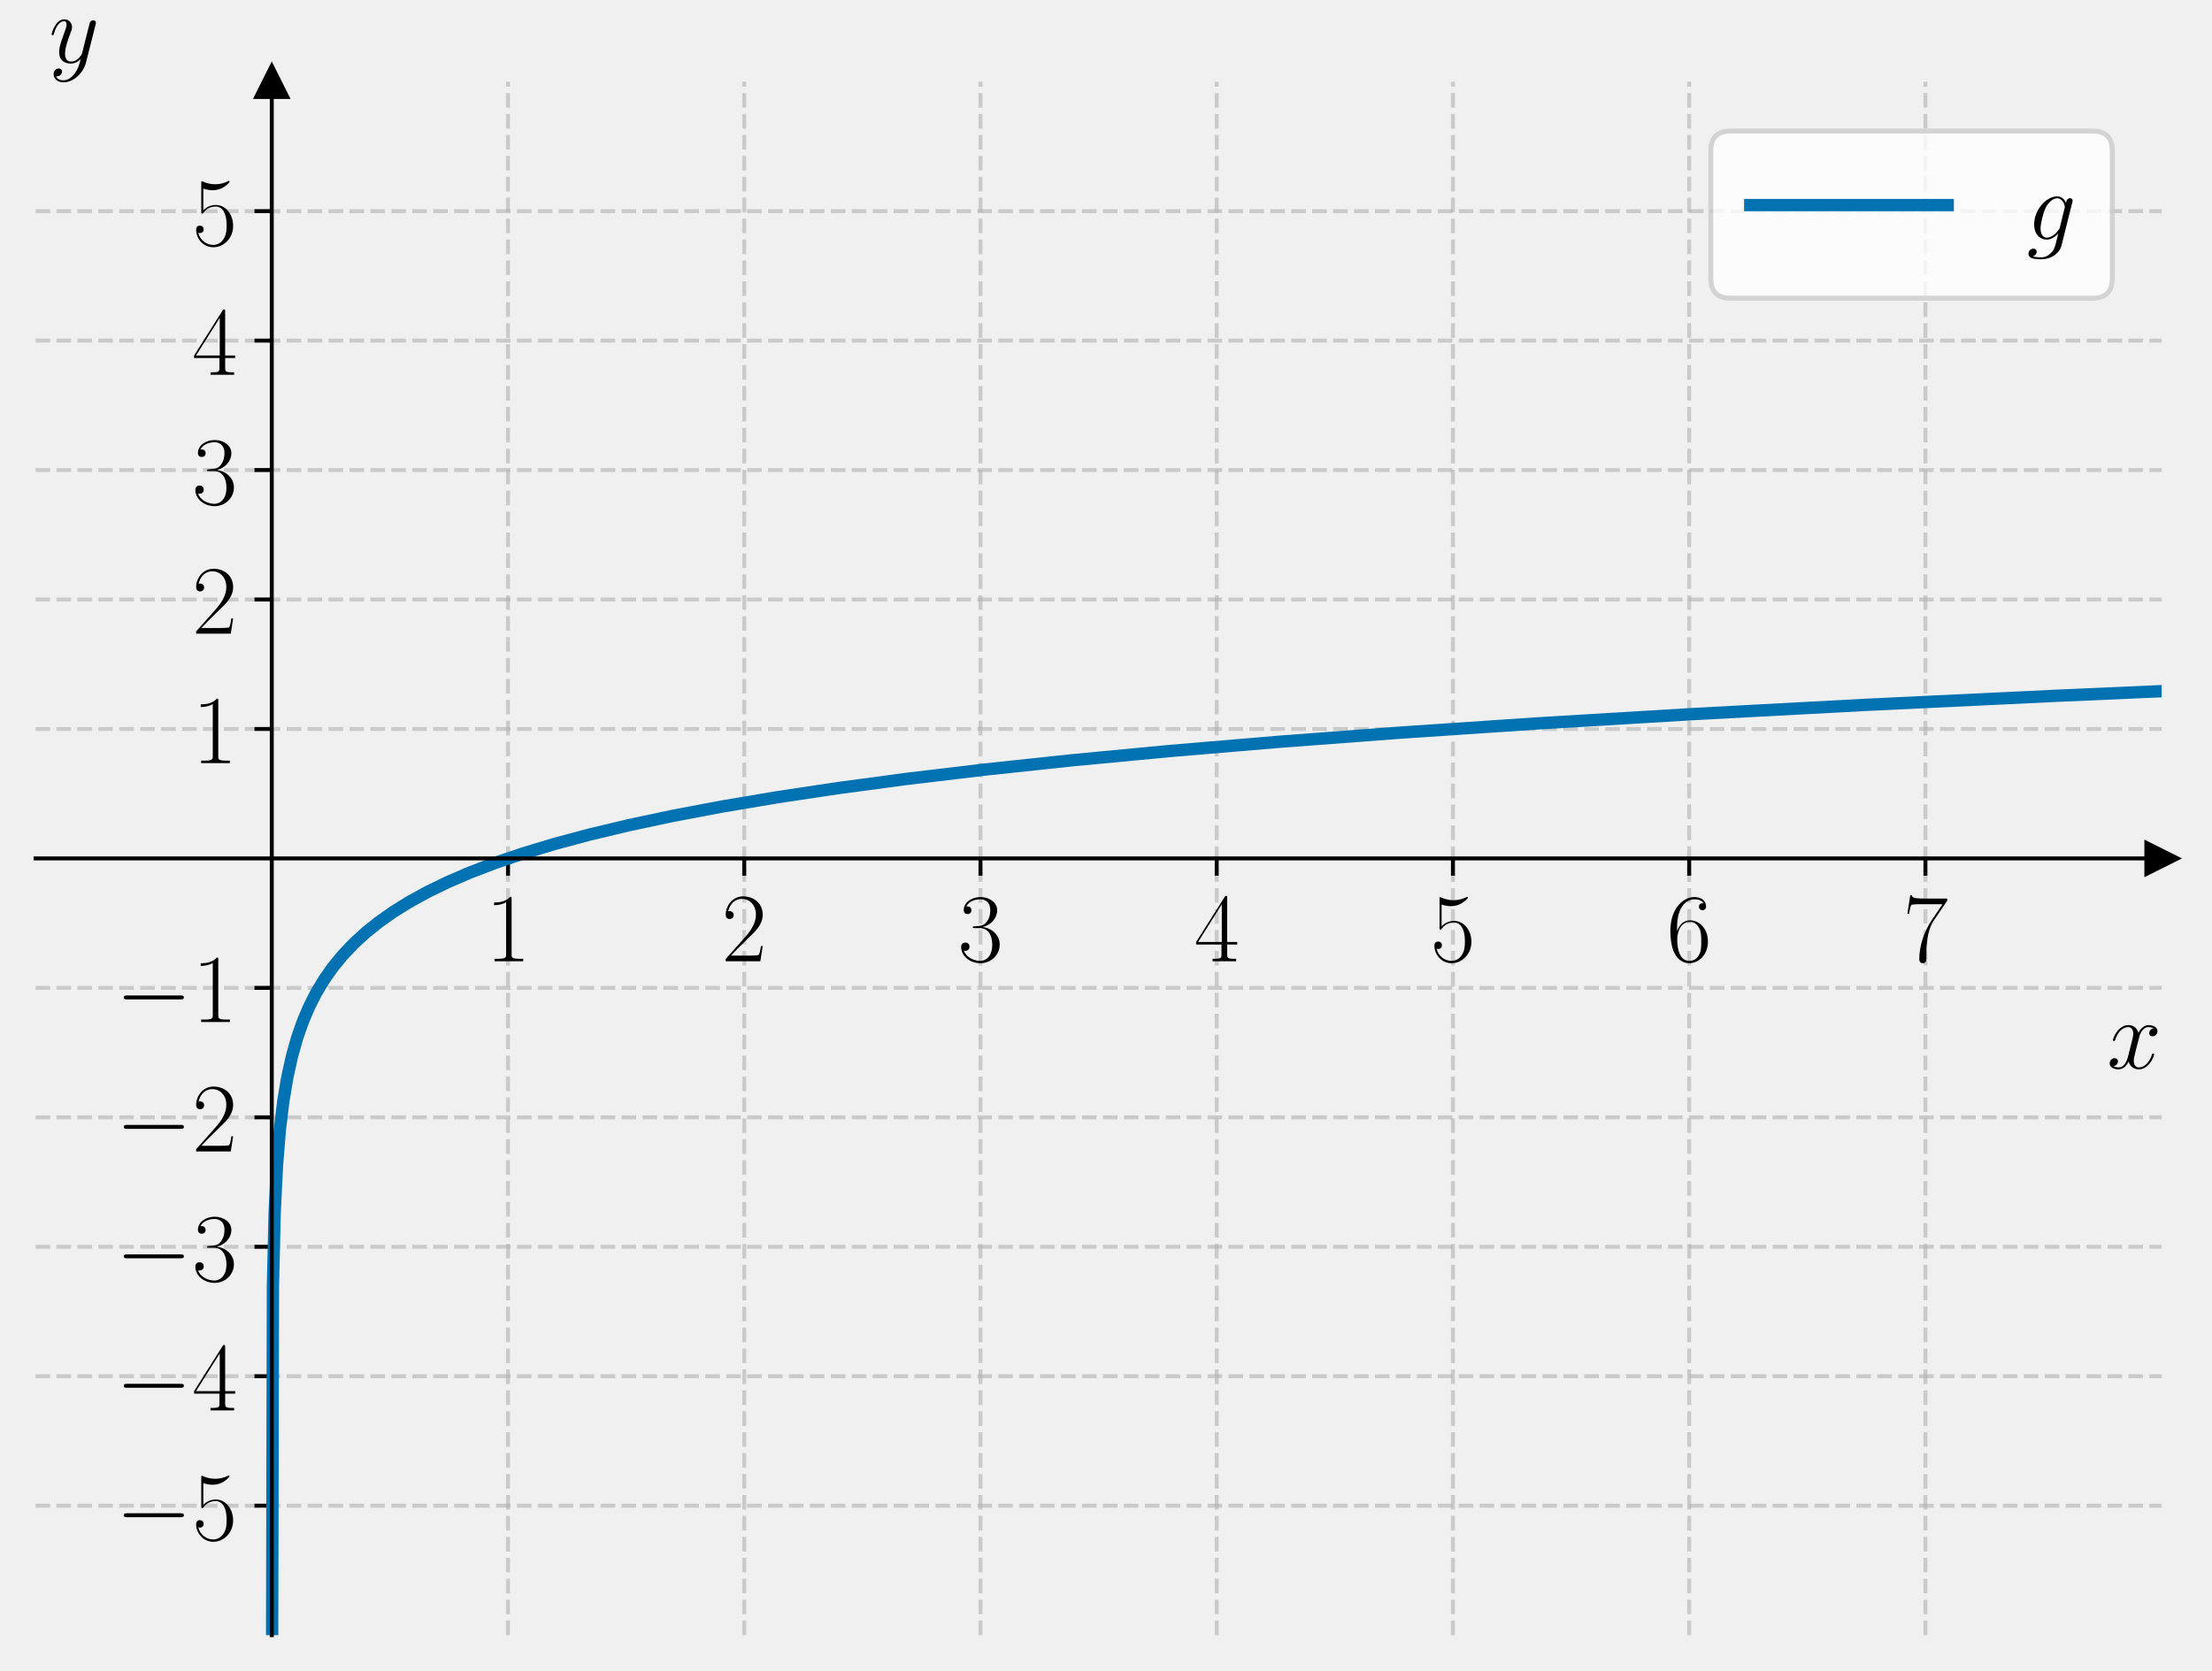
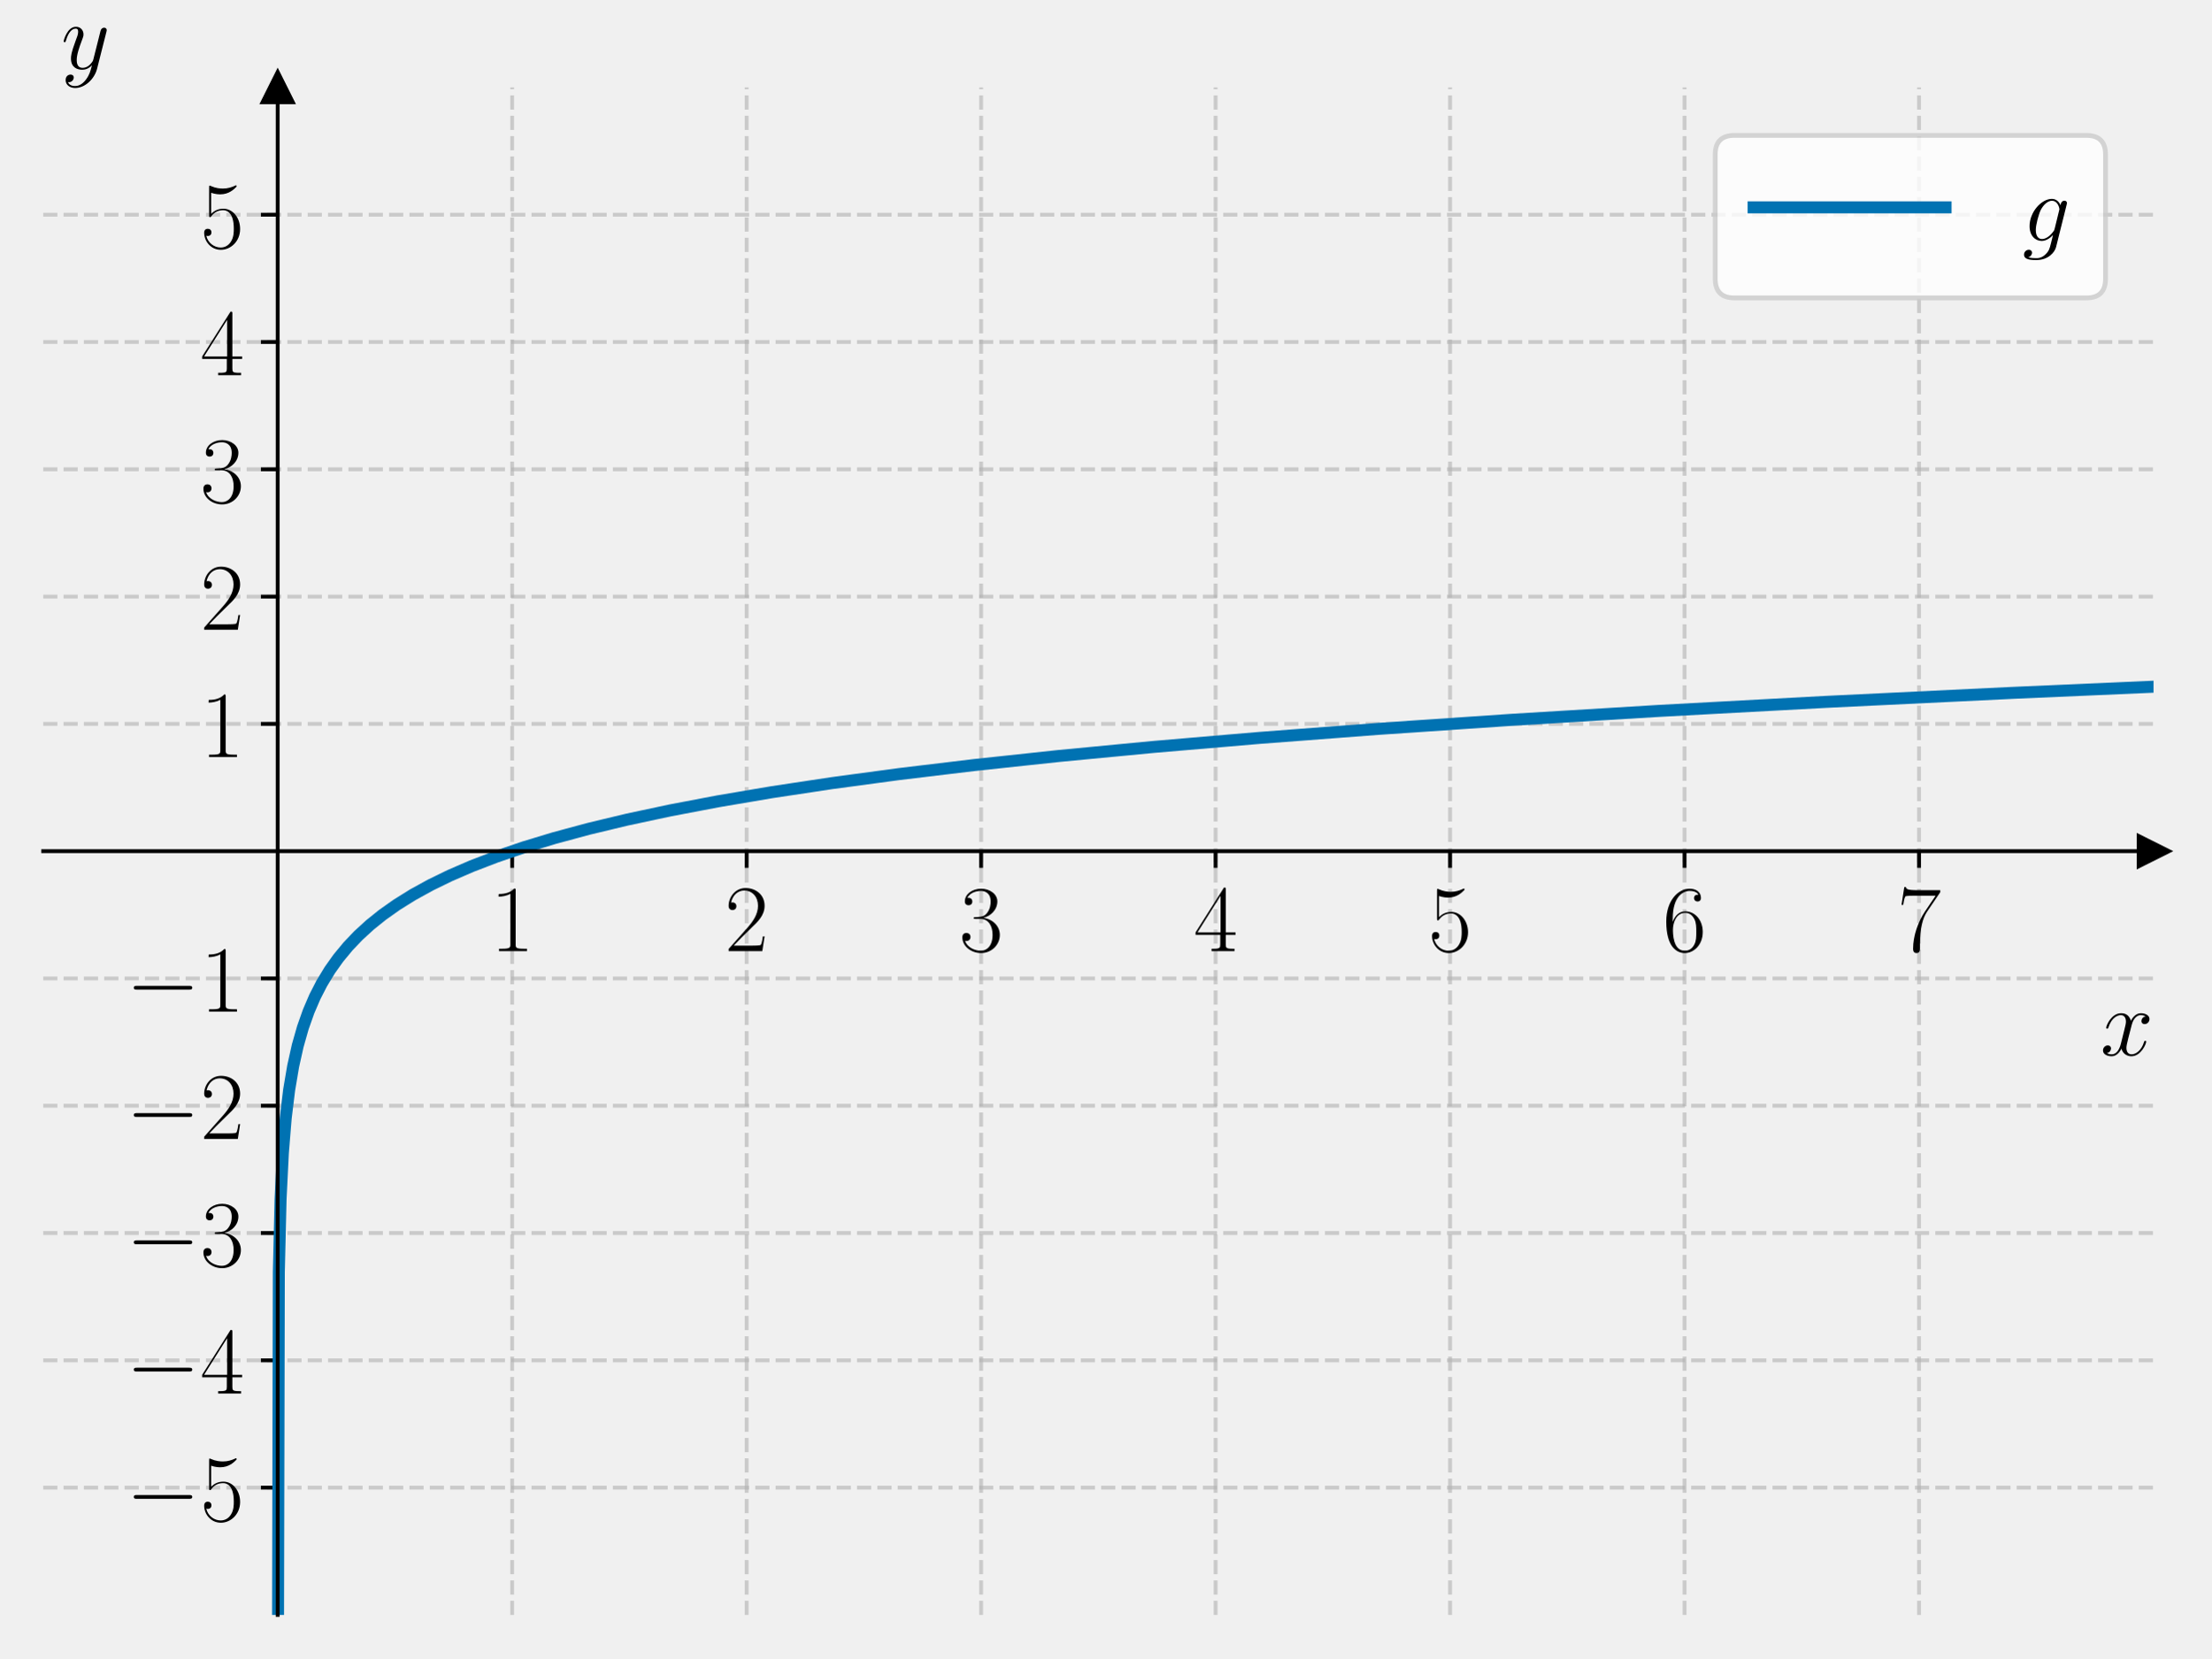
- <svg xmlns="http://www.w3.org/2000/svg" xmlns:xlink="http://www.w3.org/1999/xlink" width="448.132pt" height="338.54pt" viewBox="0 0 448.132 338.54" version="1.1">
+ <svg xmlns="http://www.w3.org/2000/svg" xmlns:xlink="http://www.w3.org/1999/xlink" width="460.8pt" height="345.6pt" viewBox="0 0 460.8 345.6" version="1.1">
  <defs>
    <style type="text/css">*{stroke-linejoin: round; stroke-linecap: butt}</style>
  </defs>
  <g id="figure_1">
    <g id="patch_1">
-       <path d="M 0 338.54  L 448.132 338.54  L 448.132 0  L 0 0  L 0 338.54  z " style="fill: none" />
+       <path d="M 0 345.6  L 460.8 345.6  L 460.8 0  L 0 0  L 0 345.6  z " style="fill: none" />
    </g>
    <g id="axes_1">
      <g id="patch_2">
-         <path d="M 7.2 331.34  L 437.932 331.34  L 437.932 16.556  L 7.2 16.556  L 7.2 331.34  z " style="fill: none" />
+         <path d="M 9 336.6  L 448.8 336.6  L 448.8 18.216  L 9 18.216  L 9 336.6  z " style="fill: none" />
      </g>
      <g id="matplotlib.axis_1">
        <g id="xtick_1">
          <g id="line2d_1">
-             <path d="M 102.918 331.34  L 102.918 16.556  " clip-path="url(#pd062d883ab)" style="fill: none; stroke-dasharray: 2.96,1.28; stroke-dashoffset: 0; stroke: #b0b0b0; stroke-opacity: 0.6; stroke-width: 0.8" />
+             <path d="M 106.733 336.6  L 106.733 18.216  " clip-path="url(#p16054995ce)" style="fill: none; stroke-dasharray: 2.96,1.28; stroke-dashoffset: 0; stroke: #b0b0b0; stroke-opacity: 0.6; stroke-width: 0.8" />
          </g>
          <g id="line2d_2">
            <defs>
-               <path id="m554f3aaf42" d="M 0 0  L 0 3.5  " style="stroke: #000000; stroke-width: 0.8" />
-             </defs>
-             <g>
-               <use xlink:href="#m554f3aaf42" x="102.918" y="173.948" style="stroke: #000000; stroke-width: 0.8" />
+               <path id="m10403842d9" d="M 0 0  L 0 3.5  " style="stroke: #000000; stroke-width: 0.8" />
+             </defs>
+             <g>
+               <use xlink:href="#m10403842d9" x="106.733" y="177.408" style="stroke: #000000; stroke-width: 0.8" />
            </g>
          </g>
          <g id="text_1">
-             <g transform="translate(98.34908 194.7852) scale(0.2 -0.2)">
+             <g transform="translate(102.1643 198.2452) scale(0.2 -0.2)">
              <defs>
                <path id="CMR17-31" d="M 1702 4058  C 1702 4192 1696 4192 1606 4192  C 1357 3916 979 3827 621 3827  C 602 3827 570 3827 563 3808  C 557 3795 557 3782 557 3648  C 755 3648 1088 3686 1344 3839  L 1344 461  C 1344 236 1331 160 781 160  L 589 160  L 589 0  C 896 0 1216 0 1523 0  C 1830 0 2150 0 2458 0  L 2458 160  L 2266 160  C 1715 160 1702 230 1702 458  L 1702 4058  z " transform="scale(0.015625)" />
              </defs>
              <use xlink:href="#CMR17-31" transform="scale(0.996264)" />
            </g>
          </g>
        </g>
        <g id="xtick_2">
          <g id="line2d_3">
-             <path d="M 150.777 331.34  L 150.777 16.556  " clip-path="url(#pd062d883ab)" style="fill: none; stroke-dasharray: 2.96,1.28; stroke-dashoffset: 0; stroke: #b0b0b0; stroke-opacity: 0.6; stroke-width: 0.8" />
+             <path d="M 155.6 336.6  L 155.6 18.216  " clip-path="url(#p16054995ce)" style="fill: none; stroke-dasharray: 2.96,1.28; stroke-dashoffset: 0; stroke: #b0b0b0; stroke-opacity: 0.6; stroke-width: 0.8" />
          </g>
          <g id="line2d_4">
            <g>
-               <use xlink:href="#m554f3aaf42" x="150.777" y="173.948" style="stroke: #000000; stroke-width: 0.8" />
+               <use xlink:href="#m10403842d9" x="155.6" y="177.408" style="stroke: #000000; stroke-width: 0.8" />
            </g>
          </g>
          <g id="text_2">
-             <g transform="translate(146.2081 194.7852) scale(0.2 -0.2)">
+             <g transform="translate(151.031 198.2452) scale(0.2 -0.2)">
              <defs>
                <path id="CMR17-32" d="M 2669 989  L 2554 989  C 2490 536 2438 459 2413 420  C 2381 369 1920 369 1830 369  L 602 369  C 832 619 1280 1072 1824 1597  C 2214 1967 2669 2402 2669 3035  C 2669 3790 2067 4224 1395 4224  C 691 4224 262 3604 262 3030  C 262 2780 448 2748 525 2748  C 589 2748 781 2787 781 3010  C 781 3207 614 3264 525 3264  C 486 3264 448 3258 422 3245  C 544 3790 915 4058 1306 4058  C 1862 4058 2227 3617 2227 3035  C 2227 2479 1901 2000 1536 1584  L 262 146  L 262 0  L 2515 0  L 2669 989  z " transform="scale(0.015625)" />
              </defs>
              <use xlink:href="#CMR17-32" transform="scale(0.996264)" />
            </g>
          </g>
        </g>
        <g id="xtick_3">
          <g id="line2d_5">
-             <path d="M 198.636 331.34  L 198.636 16.556  " clip-path="url(#pd062d883ab)" style="fill: none; stroke-dasharray: 2.96,1.28; stroke-dashoffset: 0; stroke: #b0b0b0; stroke-opacity: 0.6; stroke-width: 0.8" />
+             <path d="M 204.467 336.6  L 204.467 18.216  " clip-path="url(#p16054995ce)" style="fill: none; stroke-dasharray: 2.96,1.28; stroke-dashoffset: 0; stroke: #b0b0b0; stroke-opacity: 0.6; stroke-width: 0.8" />
          </g>
          <g id="line2d_6">
            <g>
-               <use xlink:href="#m554f3aaf42" x="198.636" y="173.948" style="stroke: #000000; stroke-width: 0.8" />
+               <use xlink:href="#m10403842d9" x="204.467" y="177.408" style="stroke: #000000; stroke-width: 0.8" />
            </g>
          </g>
          <g id="text_3">
-             <g transform="translate(194.0672 194.7852) scale(0.2 -0.2)">
+             <g transform="translate(199.8976 198.2452) scale(0.2 -0.2)">
              <defs>
                <path id="CMR17-33" d="M 1414 2157  C 1984 2157 2234 1662 2234 1090  C 2234 320 1824 25 1453 25  C 1114 25 563 194 390 693  C 422 680 454 680 486 680  C 640 680 755 782 755 948  C 755 1133 614 1216 486 1216  C 378 1216 211 1165 211 926  C 211 335 787 -128 1466 -128  C 2176 -128 2720 430 2720 1085  C 2720 1707 2208 2157 1600 2227  C 2086 2328 2554 2756 2554 3329  C 2554 3820 2048 4179 1472 4179  C 890 4179 378 3829 378 3329  C 378 3110 544 3072 627 3072  C 762 3072 877 3155 877 3321  C 877 3486 762 3569 627 3569  C 602 3569 570 3569 544 3557  C 730 3959 1235 4032 1459 4032  C 1683 4032 2106 3925 2106 3320  C 2106 3143 2080 2828 1862 2550  C 1670 2304 1453 2304 1242 2284  C 1210 2284 1062 2269 1037 2269  C 992 2263 966 2257 966 2208  C 966 2163 973 2157 1101 2157  L 1414 2157  z " transform="scale(0.015625)" />
              </defs>
              <use xlink:href="#CMR17-33" transform="scale(0.996264)" />
            </g>
          </g>
        </g>
        <g id="xtick_4">
          <g id="line2d_7">
-             <path d="M 246.495 331.34  L 246.495 16.556  " clip-path="url(#pd062d883ab)" style="fill: none; stroke-dasharray: 2.96,1.28; stroke-dashoffset: 0; stroke: #b0b0b0; stroke-opacity: 0.6; stroke-width: 0.8" />
+             <path d="M 253.333 336.6  L 253.333 18.216  " clip-path="url(#p16054995ce)" style="fill: none; stroke-dasharray: 2.96,1.28; stroke-dashoffset: 0; stroke: #b0b0b0; stroke-opacity: 0.6; stroke-width: 0.8" />
          </g>
          <g id="line2d_8">
            <g>
-               <use xlink:href="#m554f3aaf42" x="246.495" y="173.948" style="stroke: #000000; stroke-width: 0.8" />
+               <use xlink:href="#m10403842d9" x="253.333" y="177.408" style="stroke: #000000; stroke-width: 0.8" />
            </g>
          </g>
          <g id="text_4">
-             <g transform="translate(241.9263 194.7852) scale(0.2 -0.2)">
+             <g transform="translate(248.7643 198.2452) scale(0.2 -0.2)">
              <defs>
                <path id="CMR17-34" d="M 2150 4122  C 2150 4256 2144 4256 2029 4256  L 128 1254  L 128 1088  L 1779 1088  L 1779 457  C 1779 224 1766 160 1318 160  L 1197 160  L 1197 0  C 1402 0 1747 0 1965 0  C 2182 0 2528 0 2733 0  L 2733 160  L 2611 160  C 2163 160 2150 224 2150 457  L 2150 1088  L 2803 1088  L 2803 1254  L 2150 1254  L 2150 4122  z M 1798 3703  L 1798 1254  L 256 1254  L 1798 3703  z " transform="scale(0.015625)" />
              </defs>
              <use xlink:href="#CMR17-34" transform="scale(0.996264)" />
            </g>
          </g>
        </g>
        <g id="xtick_5">
          <g id="line2d_9">
-             <path d="M 294.354 331.34  L 294.354 16.556  " clip-path="url(#pd062d883ab)" style="fill: none; stroke-dasharray: 2.96,1.28; stroke-dashoffset: 0; stroke: #b0b0b0; stroke-opacity: 0.6; stroke-width: 0.8" />
+             <path d="M 302.2 336.6  L 302.2 18.216  " clip-path="url(#p16054995ce)" style="fill: none; stroke-dasharray: 2.96,1.28; stroke-dashoffset: 0; stroke: #b0b0b0; stroke-opacity: 0.6; stroke-width: 0.8" />
          </g>
          <g id="line2d_10">
            <g>
-               <use xlink:href="#m554f3aaf42" x="294.354" y="173.948" style="stroke: #000000; stroke-width: 0.8" />
+               <use xlink:href="#m10403842d9" x="302.2" y="177.408" style="stroke: #000000; stroke-width: 0.8" />
            </g>
          </g>
          <g id="text_5">
-             <g transform="translate(289.7853 194.7852) scale(0.2 -0.2)">
+             <g transform="translate(297.631 198.2452) scale(0.2 -0.2)">
              <defs>
                <path id="CMR17-35" d="M 730 3692  C 794 3666 1056 3584 1325 3584  C 1920 3584 2246 3911 2432 4100  C 2432 4157 2432 4192 2394 4192  C 2387 4192 2374 4192 2323 4163  C 2099 4058 1837 3973 1517 3973  C 1325 3973 1037 3999 723 4139  C 653 4171 640 4171 634 4171  C 602 4171 595 4164 595 4037  L 595 2203  C 595 2089 595 2057 659 2057  C 691 2057 704 2070 736 2114  C 941 2401 1222 2522 1542 2522  C 1766 2522 2246 2382 2246 1289  C 2246 1085 2246 715 2054 421  C 1894 159 1645 25 1370 25  C 947 25 518 320 403 814  C 429 807 480 795 506 795  C 589 795 749 840 749 1038  C 749 1210 627 1280 506 1280  C 358 1280 262 1190 262 1011  C 262 454 704 -128 1382 -128  C 2042 -128 2669 440 2669 1264  C 2669 2030 2170 2624 1549 2624  C 1222 2624 947 2503 730 2274  L 730 3692  z " transform="scale(0.015625)" />
              </defs>
              <use xlink:href="#CMR17-35" transform="scale(0.996264)" />
            </g>
          </g>
        </g>
        <g id="xtick_6">
          <g id="line2d_11">
-             <path d="M 342.213 331.34  L 342.213 16.556  " clip-path="url(#pd062d883ab)" style="fill: none; stroke-dasharray: 2.96,1.28; stroke-dashoffset: 0; stroke: #b0b0b0; stroke-opacity: 0.6; stroke-width: 0.8" />
+             <path d="M 351.067 336.6  L 351.067 18.216  " clip-path="url(#p16054995ce)" style="fill: none; stroke-dasharray: 2.96,1.28; stroke-dashoffset: 0; stroke: #b0b0b0; stroke-opacity: 0.6; stroke-width: 0.8" />
          </g>
          <g id="line2d_12">
            <g>
-               <use xlink:href="#m554f3aaf42" x="342.213" y="173.948" style="stroke: #000000; stroke-width: 0.8" />
+               <use xlink:href="#m10403842d9" x="351.067" y="177.408" style="stroke: #000000; stroke-width: 0.8" />
            </g>
          </g>
          <g id="text_6">
-             <g transform="translate(337.6444 194.7852) scale(0.2 -0.2)">
+             <g transform="translate(346.4976 198.2452) scale(0.2 -0.2)">
              <defs>
                <path id="CMR17-36" d="M 678 2176  C 678 3690 1395 4032 1811 4032  C 1946 4032 2272 4009 2400 3776  C 2298 3776 2106 3776 2106 3553  C 2106 3381 2246 3323 2336 3323  C 2394 3323 2566 3348 2566 3560  C 2566 3954 2246 4179 1805 4179  C 1043 4179 243 3390 243 1984  C 243 253 966 -128 1478 -128  C 2099 -128 2688 427 2688 1283  C 2688 2081 2170 2662 1517 2662  C 1126 2662 838 2407 678 1960  L 678 2176  z M 1478 25  C 691 25 691 1200 691 1436  C 691 1896 909 2560 1504 2560  C 1613 2560 1926 2560 2138 2120  C 2253 1870 2253 1609 2253 1289  C 2253 944 2253 690 2118 434  C 1978 171 1773 25 1478 25  z " transform="scale(0.015625)" />
              </defs>
              <use xlink:href="#CMR17-36" transform="scale(0.996264)" />
            </g>
          </g>
        </g>
        <g id="xtick_7">
          <g id="line2d_13">
-             <path d="M 390.073 331.34  L 390.073 16.556  " clip-path="url(#pd062d883ab)" style="fill: none; stroke-dasharray: 2.96,1.28; stroke-dashoffset: 0; stroke: #b0b0b0; stroke-opacity: 0.6; stroke-width: 0.8" />
+             <path d="M 399.933 336.6  L 399.933 18.216  " clip-path="url(#p16054995ce)" style="fill: none; stroke-dasharray: 2.96,1.28; stroke-dashoffset: 0; stroke: #b0b0b0; stroke-opacity: 0.6; stroke-width: 0.8" />
          </g>
          <g id="line2d_14">
            <g>
-               <use xlink:href="#m554f3aaf42" x="390.073" y="173.948" style="stroke: #000000; stroke-width: 0.8" />
+               <use xlink:href="#m10403842d9" x="399.933" y="177.408" style="stroke: #000000; stroke-width: 0.8" />
            </g>
          </g>
          <g id="text_7">
-             <g transform="translate(385.5035 194.7852) scale(0.2 -0.2)">
+             <g transform="translate(395.3643 198.2452) scale(0.2 -0.2)">
              <defs>
                <path id="CMR17-37" d="M 2886 3941  L 2886 4081  L 1382 4081  C 634 4081 621 4165 595 4288  L 480 4288  L 294 3094  L 410 3094  C 429 3215 474 3540 550 3661  C 589 3712 1062 3712 1171 3712  L 2579 3712  L 1869 2661  C 1395 1954 1069 999 1069 165  C 1069 89 1069 -128 1299 -128  C 1530 -128 1530 89 1530 171  L 1530 465  C 1530 1508 1709 2196 2003 2636  L 2886 3941  z " transform="scale(0.015625)" />
              </defs>
              <use xlink:href="#CMR17-37" transform="scale(0.996264)" />
            </g>
          </g>
        </g>
        <g id="text_8">
-           <g transform="translate(426.8448 216.4978) scale(0.2 -0.2)">
+           <g transform="translate(437.7132 219.9578) scale(0.2 -0.2)">
            <defs>
              <path id="CMMI12-78" d="M 3034 2606  C 2829 2567 2752 2414 2752 2293  C 2752 2139 2874 2088 2963 2088  C 3155 2088 3290 2254 3290 2427  C 3290 2695 2982 2816 2714 2816  C 2323 2816 2106 2433 2048 2312  C 1901 2816 1504 2816 1389 2816  C 736 2816 390 1980 390 1839  C 390 1814 416 1782 461 1782  C 512 1782 525 1820 538 1846  C 755 2555 1184 2689 1370 2689  C 1658 2689 1715 2420 1715 2267  C 1715 2127 1677 1980 1600 1673  L 1382 798  C 1286 415 1101 64 762 64  C 730 64 570 64 435 147  C 666 192 717 383 717 460  C 717 588 621 664 499 664  C 346 664 179 530 179 326  C 179 57 480 -64 755 -64  C 1062 -64 1280 179 1414 441  C 1517 64 1837 -64 2074 -64  C 2726 -64 3072 773 3072 913  C 3072 945 3046 971 3008 971  C 2950 971 2944 939 2925 888  C 2752 326 2381 64 2093 64  C 1869 64 1747 230 1747 492  C 1747 632 1773 734 1875 1156  L 2099 2024  C 2195 2408 2413 2689 2707 2689  C 2720 2689 2899 2689 3034 2606  z " transform="scale(0.015625)" />
            </defs>
            <use xlink:href="#CMMI12-78" transform="scale(0.996264)" />
          </g>
        </g>
      </g>
      <g id="matplotlib.axis_2">
        <g id="ytick_1">
          <g id="line2d_15">
-             <path d="M 7.2 305.108  L 437.932 305.108  " clip-path="url(#pd062d883ab)" style="fill: none; stroke-dasharray: 2.96,1.28; stroke-dashoffset: 0; stroke: #b0b0b0; stroke-opacity: 0.6; stroke-width: 0.8" />
+             <path d="M 9 310.068  L 448.8 310.068  " clip-path="url(#p16054995ce)" style="fill: none; stroke-dasharray: 2.96,1.28; stroke-dashoffset: 0; stroke: #b0b0b0; stroke-opacity: 0.6; stroke-width: 0.8" />
          </g>
          <g id="line2d_16">
            <defs>
-               <path id="m20655225d9" d="M 0 0  L -3.5 0  " style="stroke: #000000; stroke-width: 0.8" />
-             </defs>
-             <g>
-               <use xlink:href="#m20655225d9" x="55.059" y="305.108" style="stroke: #000000; stroke-width: 0.8" />
+               <path id="m74e8ec1ee0" d="M 0 0  L -3.5 0  " style="stroke: #000000; stroke-width: 0.8" />
+             </defs>
+             <g>
+               <use xlink:href="#m74e8ec1ee0" x="57.867" y="310.068" style="stroke: #000000; stroke-width: 0.8" />
            </g>
          </g>
          <g id="text_9">
-             <g transform="translate(23.42348 312.0265) scale(0.2 -0.2)">
+             <g transform="translate(26.23108 316.9865) scale(0.2 -0.2)">
              <defs>
                <path id="CMSY10-0" d="M 4218 1472  C 4326 1472 4442 1472 4442 1600  C 4442 1728 4326 1728 4218 1728  L 755 1728  C 646 1728 531 1728 531 1600  C 531 1472 646 1472 755 1472  L 4218 1472  z " transform="scale(0.015625)" />
              </defs>
              <use xlink:href="#CMSY10-0" transform="scale(0.996264)" />
              <use xlink:href="#CMR17-35" transform="translate(77.48747 0) scale(0.996264)" />
            </g>
          </g>
        </g>
        <g id="ytick_2">
          <g id="line2d_17">
-             <path d="M 7.2 278.876  L 437.932 278.876  " clip-path="url(#pd062d883ab)" style="fill: none; stroke-dasharray: 2.96,1.28; stroke-dashoffset: 0; stroke: #b0b0b0; stroke-opacity: 0.6; stroke-width: 0.8" />
+             <path d="M 9 283.536  L 448.8 283.536  " clip-path="url(#p16054995ce)" style="fill: none; stroke-dasharray: 2.96,1.28; stroke-dashoffset: 0; stroke: #b0b0b0; stroke-opacity: 0.6; stroke-width: 0.8" />
          </g>
          <g id="line2d_18">
            <g>
-               <use xlink:href="#m20655225d9" x="55.059" y="278.876" style="stroke: #000000; stroke-width: 0.8" />
+               <use xlink:href="#m74e8ec1ee0" x="57.867" y="283.536" style="stroke: #000000; stroke-width: 0.8" />
            </g>
          </g>
          <g id="text_10">
-             <g transform="translate(23.42348 285.7946) scale(0.2 -0.2)">
+             <g transform="translate(26.23108 290.4546) scale(0.2 -0.2)">
              <use xlink:href="#CMSY10-0" transform="scale(0.996264)" />
              <use xlink:href="#CMR17-34" transform="translate(77.48747 0) scale(0.996264)" />
            </g>
          </g>
        </g>
        <g id="ytick_3">
          <g id="line2d_19">
-             <path d="M 7.2 252.644  L 437.932 252.644  " clip-path="url(#pd062d883ab)" style="fill: none; stroke-dasharray: 2.96,1.28; stroke-dashoffset: 0; stroke: #b0b0b0; stroke-opacity: 0.6; stroke-width: 0.8" />
+             <path d="M 9 257.004  L 448.8 257.004  " clip-path="url(#p16054995ce)" style="fill: none; stroke-dasharray: 2.96,1.28; stroke-dashoffset: 0; stroke: #b0b0b0; stroke-opacity: 0.6; stroke-width: 0.8" />
          </g>
          <g id="line2d_20">
            <g>
-               <use xlink:href="#m20655225d9" x="55.059" y="252.644" style="stroke: #000000; stroke-width: 0.8" />
+               <use xlink:href="#m74e8ec1ee0" x="57.867" y="257.004" style="stroke: #000000; stroke-width: 0.8" />
            </g>
          </g>
          <g id="text_11">
-             <g transform="translate(23.42348 259.5626) scale(0.2 -0.2)">
+             <g transform="translate(26.23108 263.9226) scale(0.2 -0.2)">
              <use xlink:href="#CMSY10-0" transform="scale(0.996264)" />
              <use xlink:href="#CMR17-33" transform="translate(77.48747 0) scale(0.996264)" />
            </g>
          </g>
        </g>
        <g id="ytick_4">
          <g id="line2d_21">
-             <path d="M 7.2 226.412  L 437.932 226.412  " clip-path="url(#pd062d883ab)" style="fill: none; stroke-dasharray: 2.96,1.28; stroke-dashoffset: 0; stroke: #b0b0b0; stroke-opacity: 0.6; stroke-width: 0.8" />
+             <path d="M 9 230.472  L 448.8 230.472  " clip-path="url(#p16054995ce)" style="fill: none; stroke-dasharray: 2.96,1.28; stroke-dashoffset: 0; stroke: #b0b0b0; stroke-opacity: 0.6; stroke-width: 0.8" />
          </g>
          <g id="line2d_22">
            <g>
-               <use xlink:href="#m20655225d9" x="55.059" y="226.412" style="stroke: #000000; stroke-width: 0.8" />
+               <use xlink:href="#m74e8ec1ee0" x="57.867" y="230.472" style="stroke: #000000; stroke-width: 0.8" />
            </g>
          </g>
          <g id="text_12">
-             <g transform="translate(23.42348 233.3306) scale(0.2 -0.2)">
+             <g transform="translate(26.23108 237.3906) scale(0.2 -0.2)">
              <use xlink:href="#CMSY10-0" transform="scale(0.996264)" />
              <use xlink:href="#CMR17-32" transform="translate(77.48747 0) scale(0.996264)" />
            </g>
          </g>
        </g>
        <g id="ytick_5">
          <g id="line2d_23">
-             <path d="M 7.2 200.18  L 437.932 200.18  " clip-path="url(#pd062d883ab)" style="fill: none; stroke-dasharray: 2.96,1.28; stroke-dashoffset: 0; stroke: #b0b0b0; stroke-opacity: 0.6; stroke-width: 0.8" />
+             <path d="M 9 203.94  L 448.8 203.94  " clip-path="url(#p16054995ce)" style="fill: none; stroke-dasharray: 2.96,1.28; stroke-dashoffset: 0; stroke: #b0b0b0; stroke-opacity: 0.6; stroke-width: 0.8" />
          </g>
          <g id="line2d_24">
            <g>
-               <use xlink:href="#m20655225d9" x="55.059" y="200.18" style="stroke: #000000; stroke-width: 0.8" />
+               <use xlink:href="#m74e8ec1ee0" x="57.867" y="203.94" style="stroke: #000000; stroke-width: 0.8" />
            </g>
          </g>
          <g id="text_13">
-             <g transform="translate(23.42348 207.0986) scale(0.2 -0.2)">
+             <g transform="translate(26.23108 210.8586) scale(0.2 -0.2)">
              <use xlink:href="#CMSY10-0" transform="scale(0.996264)" />
              <use xlink:href="#CMR17-31" transform="translate(77.48747 0) scale(0.996264)" />
            </g>
          </g>
        </g>
        <g id="ytick_6">
          <g id="line2d_25">
-             <path d="M 7.2 147.716  L 437.932 147.716  " clip-path="url(#pd062d883ab)" style="fill: none; stroke-dasharray: 2.96,1.28; stroke-dashoffset: 0; stroke: #b0b0b0; stroke-opacity: 0.6; stroke-width: 0.8" />
+             <path d="M 9 150.876  L 448.8 150.876  " clip-path="url(#p16054995ce)" style="fill: none; stroke-dasharray: 2.96,1.28; stroke-dashoffset: 0; stroke: #b0b0b0; stroke-opacity: 0.6; stroke-width: 0.8" />
          </g>
          <g id="line2d_26">
            <g>
-               <use xlink:href="#m20655225d9" x="55.059" y="147.716" style="stroke: #000000; stroke-width: 0.8" />
+               <use xlink:href="#m74e8ec1ee0" x="57.867" y="150.876" style="stroke: #000000; stroke-width: 0.8" />
            </g>
          </g>
          <g id="text_14">
-             <g transform="translate(38.92097 154.6347) scale(0.2 -0.2)">
+             <g transform="translate(41.72857 157.7947) scale(0.2 -0.2)">
              <use xlink:href="#CMR17-31" transform="scale(0.996264)" />
            </g>
          </g>
        </g>
        <g id="ytick_7">
          <g id="line2d_27">
-             <path d="M 7.2 121.484  L 437.932 121.484  " clip-path="url(#pd062d883ab)" style="fill: none; stroke-dasharray: 2.96,1.28; stroke-dashoffset: 0; stroke: #b0b0b0; stroke-opacity: 0.6; stroke-width: 0.8" />
+             <path d="M 9 124.344  L 448.8 124.344  " clip-path="url(#p16054995ce)" style="fill: none; stroke-dasharray: 2.96,1.28; stroke-dashoffset: 0; stroke: #b0b0b0; stroke-opacity: 0.6; stroke-width: 0.8" />
          </g>
          <g id="line2d_28">
            <g>
-               <use xlink:href="#m20655225d9" x="55.059" y="121.484" style="stroke: #000000; stroke-width: 0.8" />
+               <use xlink:href="#m74e8ec1ee0" x="57.867" y="124.344" style="stroke: #000000; stroke-width: 0.8" />
            </g>
          </g>
          <g id="text_15">
-             <g transform="translate(38.92097 128.4027) scale(0.2 -0.2)">
+             <g transform="translate(41.72857 131.2627) scale(0.2 -0.2)">
              <use xlink:href="#CMR17-32" transform="scale(0.996264)" />
            </g>
          </g>
        </g>
        <g id="ytick_8">
          <g id="line2d_29">
-             <path d="M 7.2 95.252  L 437.932 95.252  " clip-path="url(#pd062d883ab)" style="fill: none; stroke-dasharray: 2.96,1.28; stroke-dashoffset: 0; stroke: #b0b0b0; stroke-opacity: 0.6; stroke-width: 0.8" />
+             <path d="M 9 97.812  L 448.8 97.812  " clip-path="url(#p16054995ce)" style="fill: none; stroke-dasharray: 2.96,1.28; stroke-dashoffset: 0; stroke: #b0b0b0; stroke-opacity: 0.6; stroke-width: 0.8" />
          </g>
          <g id="line2d_30">
            <g>
-               <use xlink:href="#m20655225d9" x="55.059" y="95.252" style="stroke: #000000; stroke-width: 0.8" />
+               <use xlink:href="#m74e8ec1ee0" x="57.867" y="97.812" style="stroke: #000000; stroke-width: 0.8" />
            </g>
          </g>
          <g id="text_16">
-             <g transform="translate(38.92097 102.1707) scale(0.2 -0.2)">
+             <g transform="translate(41.72857 104.7307) scale(0.2 -0.2)">
              <use xlink:href="#CMR17-33" transform="scale(0.996264)" />
            </g>
          </g>
        </g>
        <g id="ytick_9">
          <g id="line2d_31">
-             <path d="M 7.2 69.02  L 437.932 69.02  " clip-path="url(#pd062d883ab)" style="fill: none; stroke-dasharray: 2.96,1.28; stroke-dashoffset: 0; stroke: #b0b0b0; stroke-opacity: 0.6; stroke-width: 0.8" />
+             <path d="M 9 71.28  L 448.8 71.28  " clip-path="url(#p16054995ce)" style="fill: none; stroke-dasharray: 2.96,1.28; stroke-dashoffset: 0; stroke: #b0b0b0; stroke-opacity: 0.6; stroke-width: 0.8" />
          </g>
          <g id="line2d_32">
            <g>
-               <use xlink:href="#m20655225d9" x="55.059" y="69.02" style="stroke: #000000; stroke-width: 0.8" />
+               <use xlink:href="#m74e8ec1ee0" x="57.867" y="71.28" style="stroke: #000000; stroke-width: 0.8" />
            </g>
          </g>
          <g id="text_17">
-             <g transform="translate(38.92097 75.93876) scale(0.2 -0.2)">
+             <g transform="translate(41.72857 78.19876) scale(0.2 -0.2)">
              <use xlink:href="#CMR17-34" transform="scale(0.996264)" />
            </g>
          </g>
        </g>
        <g id="ytick_10">
          <g id="line2d_33">
-             <path d="M 7.2 42.788  L 437.932 42.788  " clip-path="url(#pd062d883ab)" style="fill: none; stroke-dasharray: 2.96,1.28; stroke-dashoffset: 0; stroke: #b0b0b0; stroke-opacity: 0.6; stroke-width: 0.8" />
+             <path d="M 9 44.748  L 448.8 44.748  " clip-path="url(#p16054995ce)" style="fill: none; stroke-dasharray: 2.96,1.28; stroke-dashoffset: 0; stroke: #b0b0b0; stroke-opacity: 0.6; stroke-width: 0.8" />
          </g>
          <g id="line2d_34">
            <g>
-               <use xlink:href="#m20655225d9" x="55.059" y="42.788" style="stroke: #000000; stroke-width: 0.8" />
+               <use xlink:href="#m74e8ec1ee0" x="57.867" y="44.748" style="stroke: #000000; stroke-width: 0.8" />
            </g>
          </g>
          <g id="text_18">
-             <g transform="translate(38.92097 49.70679) scale(0.2 -0.2)">
+             <g transform="translate(41.72857 51.66679) scale(0.2 -0.2)">
              <use xlink:href="#CMR17-35" transform="scale(0.996264)" />
            </g>
          </g>
        </g>
        <g id="text_19">
-           <g transform="translate(9.910647 12.68068) scale(0.2 -0.2)">
+           <g transform="translate(12.71825 14.34068) scale(0.2 -0.2)">
            <defs>
              <path id="CMMI12-79" d="M 1683 -700  C 1510 -939 1261 -1152 947 -1152  C 870 -1152 563 -1152 467 -889  C 486 -895 518 -895 531 -895  C 723 -895 851 -729 851 -582  C 851 -435 730 -384 634 -384  C 531 -384 307 -458 307 -759  C 307 -1071 582 -1286 947 -1286  C 1587 -1286 2234 -700 2413 6  L 3040 2485  C 3046 2517 3059 2556 3059 2594  C 3059 2689 2982 2753 2886 2753  C 2829 2753 2694 2727 2643 2535  L 2170 658  C 2138 543 2138 530 2086 460  C 1958 281 1747 64 1440 64  C 1082 64 1050 415 1050 588  C 1050 952 1222 1443 1395 1903  C 1466 2088 1504 2178 1504 2305  C 1504 2574 1312 2816 998 2816  C 410 2816 173 1890 173 1839  C 173 1814 198 1782 243 1782  C 301 1782 307 1807 333 1897  C 486 2433 730 2689 979 2689  C 1037 2689 1146 2689 1146 2478  C 1146 2312 1075 2127 979 1884  C 666 1047 666 837 666 683  C 666 77 1101 -64 1421 -64  C 1606 -64 1837 -6 2061 230  L 2067 224  C 1971 -147 1907 -392 1683 -700  z " transform="scale(0.015625)" />
            </defs>
            <use xlink:href="#CMMI12-79" transform="scale(0.996264)" />
          </g>
        </g>
      </g>
      <g id="line2d_35">
        <defs>
-           <path id="m6ccea409b7" d="M 3 0  L -3 -3  L -3 3  z " style="stroke: #000000; stroke-linejoin: miter" />
+           <path id="mc6cc8fc1d4" d="M 3 0  L -3 -3  L -3 3  z " style="stroke: #000000; stroke-linejoin: miter" />
        </defs>
        <g>
-           <use xlink:href="#m6ccea409b7" x="437.932" y="173.948" style="stroke: #000000; stroke-linejoin: miter" />
+           <use xlink:href="#mc6cc8fc1d4" x="448.8" y="177.408" style="stroke: #000000; stroke-linejoin: miter" />
        </g>
      </g>
      <g id="line2d_36">
        <defs>
-           <path id="me6b36287e7" d="M 0 -3  L -3 3  L 3 3  z " style="stroke: #000000; stroke-linejoin: miter" />
+           <path id="mab0cfad355" d="M 0 -3  L -3 3  L 3 3  z " style="stroke: #000000; stroke-linejoin: miter" />
        </defs>
        <g>
-           <use xlink:href="#me6b36287e7" x="55.059" y="16.556" style="stroke: #000000; stroke-linejoin: miter" />
+           <use xlink:href="#mab0cfad355" x="57.867" y="18.216" style="stroke: #000000; stroke-linejoin: miter" />
        </g>
      </g>
      <g id="line2d_37">
-         <path d="M 55.114 339.54  L 55.293 260.684  L 55.643 245.751  L 56.111 236.172  L 56.695 228.971  L 57.397 223.157  L 58.215 218.266  L 59.15 214.036  L 60.201 210.307  L 61.37 206.969  L 62.656 203.947  L 64.058 201.186  L 65.694 198.463  L 67.448 195.976  L 69.434 193.552  L 71.655 191.21  L 74.109 188.962  L 76.797 186.811  L 79.719 184.756  L 82.992 182.725  L 86.615 180.737  L 90.705 178.75  L 95.263 176.789  L 100.289 174.869  L 106.015 172.926  L 112.326 171.023  L 119.456 169.111  L 127.403 167.214  L 136.285 165.326  L 146.219 163.446  L 157.322 161.573  L 169.827 159.692  L 183.852 157.813  L 199.513 155.943  L 217.16 154.064  L 236.912 152.19  L 259.001 150.322  L 283.778 148.453  L 311.593 146.582  L 342.798 144.711  L 377.743 142.843  L 416.895 140.977  L 437.932 140.056  L 437.932 140.056  " clip-path="url(#pd062d883ab)" style="fill: none; stroke: #0072b2; stroke-width: 2.5; stroke-linecap: square" />
+         <path d="M 57.921 346.6  L 58.105 265.136  L 58.463 250.033  L 58.941 240.343  L 59.537 233.06  L 60.253 227.18  L 61.089 222.233  L 62.043 217.955  L 63.117 214.182  L 64.311 210.806  L 65.623 207.75  L 67.055 204.957  L 68.726 202.203  L 70.516 199.688  L 72.545 197.236  L 74.693 194.984  L 77.079 192.798  L 79.705 190.686  L 82.688 188.575  L 86.029 186.493  L 89.728 184.459  L 93.786 182.483  L 98.32 180.523  L 103.452 178.554  L 109.18 176.603  L 115.504 174.687  L 122.664 172.756  L 130.66 170.838  L 139.609 168.927  L 149.633 167.02  L 160.851 165.119  L 173.381 163.226  L 187.342 161.345  L 203.094 159.452  L 220.636 157.572  L 240.326 155.69  L 262.403 153.807  L 287.104 151.928  L 314.79 150.048  L 345.816 148.168  L 380.542 146.291  L 419.444 144.415  L 448.8 143.128  L 448.8 143.128  " clip-path="url(#p16054995ce)" style="fill: none; stroke: #0072b2; stroke-width: 2.5; stroke-linecap: square" />
      </g>
      <g id="patch_3">
-         <path d="M 55.059 331.34  L 55.059 16.556  " style="fill: none; stroke: #000000; stroke-width: 0.8; stroke-linejoin: miter; stroke-linecap: square" />
+         <path d="M 57.867 336.6  L 57.867 18.216  " style="fill: none; stroke: #000000; stroke-width: 0.8; stroke-linejoin: miter; stroke-linecap: square" />
      </g>
      <g id="patch_4">
-         <path d="M 437.932 331.34  L 437.932 16.556  " style="fill: none" />
+         <path d="M 448.8 336.6  L 448.8 18.216  " style="fill: none" />
      </g>
      <g id="patch_5">
-         <path d="M 7.2 173.948  L 437.932 173.948  " style="fill: none; stroke: #000000; stroke-width: 0.8; stroke-linejoin: miter; stroke-linecap: square" />
+         <path d="M 9 177.408  L 448.8 177.408  " style="fill: none; stroke: #000000; stroke-width: 0.8; stroke-linejoin: miter; stroke-linecap: square" />
      </g>
      <g id="patch_6">
-         <path d="M 7.2 16.556  L 437.932 16.556  " style="fill: none" />
+         <path d="M 9 18.216  L 448.8 18.216  " style="fill: none" />
      </g>
      <g id="legend_1">
        <g id="patch_7">
-           <path d="M 350.589 60.432  L 423.932 60.432  Q 427.932 60.432 427.932 56.432  L 427.932 30.556  Q 427.932 26.556 423.932 26.556  L 350.589 26.556  Q 346.589 26.556 346.589 30.556  L 346.589 56.432  Q 346.589 60.432 350.589 60.432  z " style="fill: #ffffff; opacity: 0.8; stroke: #cccccc; stroke-linejoin: miter" />
+           <path d="M 361.458 62.092  L 434.8 62.092  Q 438.8 62.092 438.8 58.092  L 438.8 32.216  Q 438.8 28.216 434.8 28.216  L 361.458 28.216  Q 357.458 28.216 357.458 32.216  L 357.458 58.092  Q 357.458 62.092 361.458 62.092  z " style="fill: #ffffff; opacity: 0.8; stroke: #cccccc; stroke-linejoin: miter" />
        </g>
        <g id="line2d_38">
-           <path d="M 354.589 41.556  L 374.589 41.556  L 394.589 41.556  " style="fill: none; stroke: #0072b2; stroke-width: 2.5; stroke-linecap: square" />
+           <path d="M 365.458 43.216  L 385.458 43.216  L 405.458 43.216  " style="fill: none; stroke: #0072b2; stroke-width: 2.5; stroke-linecap: square" />
        </g>
        <g id="text_20">
-           <g transform="translate(410.5894 48.55631) scale(0.2 -0.2)">
+           <g transform="translate(421.4578 50.21632) scale(0.2 -0.2)">
            <defs>
              <path id="CMMI12-67" d="M 2163 811  C 2138 709 2125 683 2042 588  C 1779 249 1510 128 1312 128  C 1101 128 902 294 902 734  C 902 1073 1094 1788 1235 2076  C 1421 2433 1709 2689 1978 2689  C 2400 2689 2483 2165 2483 2127  L 2464 2037  L 2163 811  z M 2560 2395  C 2477 2580 2298 2816 1978 2816  C 1280 2816 486 1941 486 990  C 486 326 890 0 1299 0  C 1638 0 1939 268 2054 396  L 1914 -171  C 1824 -516 1786 -674 1555 -894  C 1293 -1152 1050 -1152 909 -1152  C 717 -1152 557 -1139 397 -1089  C 602 -1033 653 -858 653 -789  C 653 -689 576 -588 435 -588  C 282 -588 115 -714 115 -922  C 115 -1180 378 -1280 922 -1280  C 1747 -1280 2176 -753 2259 -410  L 2970 2435  C 2989 2511 2989 2524 2989 2536  C 2989 2625 2918 2695 2822 2695  C 2669 2695 2579 2567 2560 2395  z " transform="scale(0.015625)" />
            </defs>
            <use xlink:href="#CMMI12-67" transform="scale(0.996264)" />
          </g>
        </g>
      </g>
    </g>
  </g>
  <defs>
-     <clipPath id="pd062d883ab">
-       <rect x="7.2" y="16.556" width="430.732" height="314.784" />
+     <clipPath id="p16054995ce">
+       <rect x="9" y="18.216" width="439.8" height="318.384" />
    </clipPath>
  </defs>
</svg>
